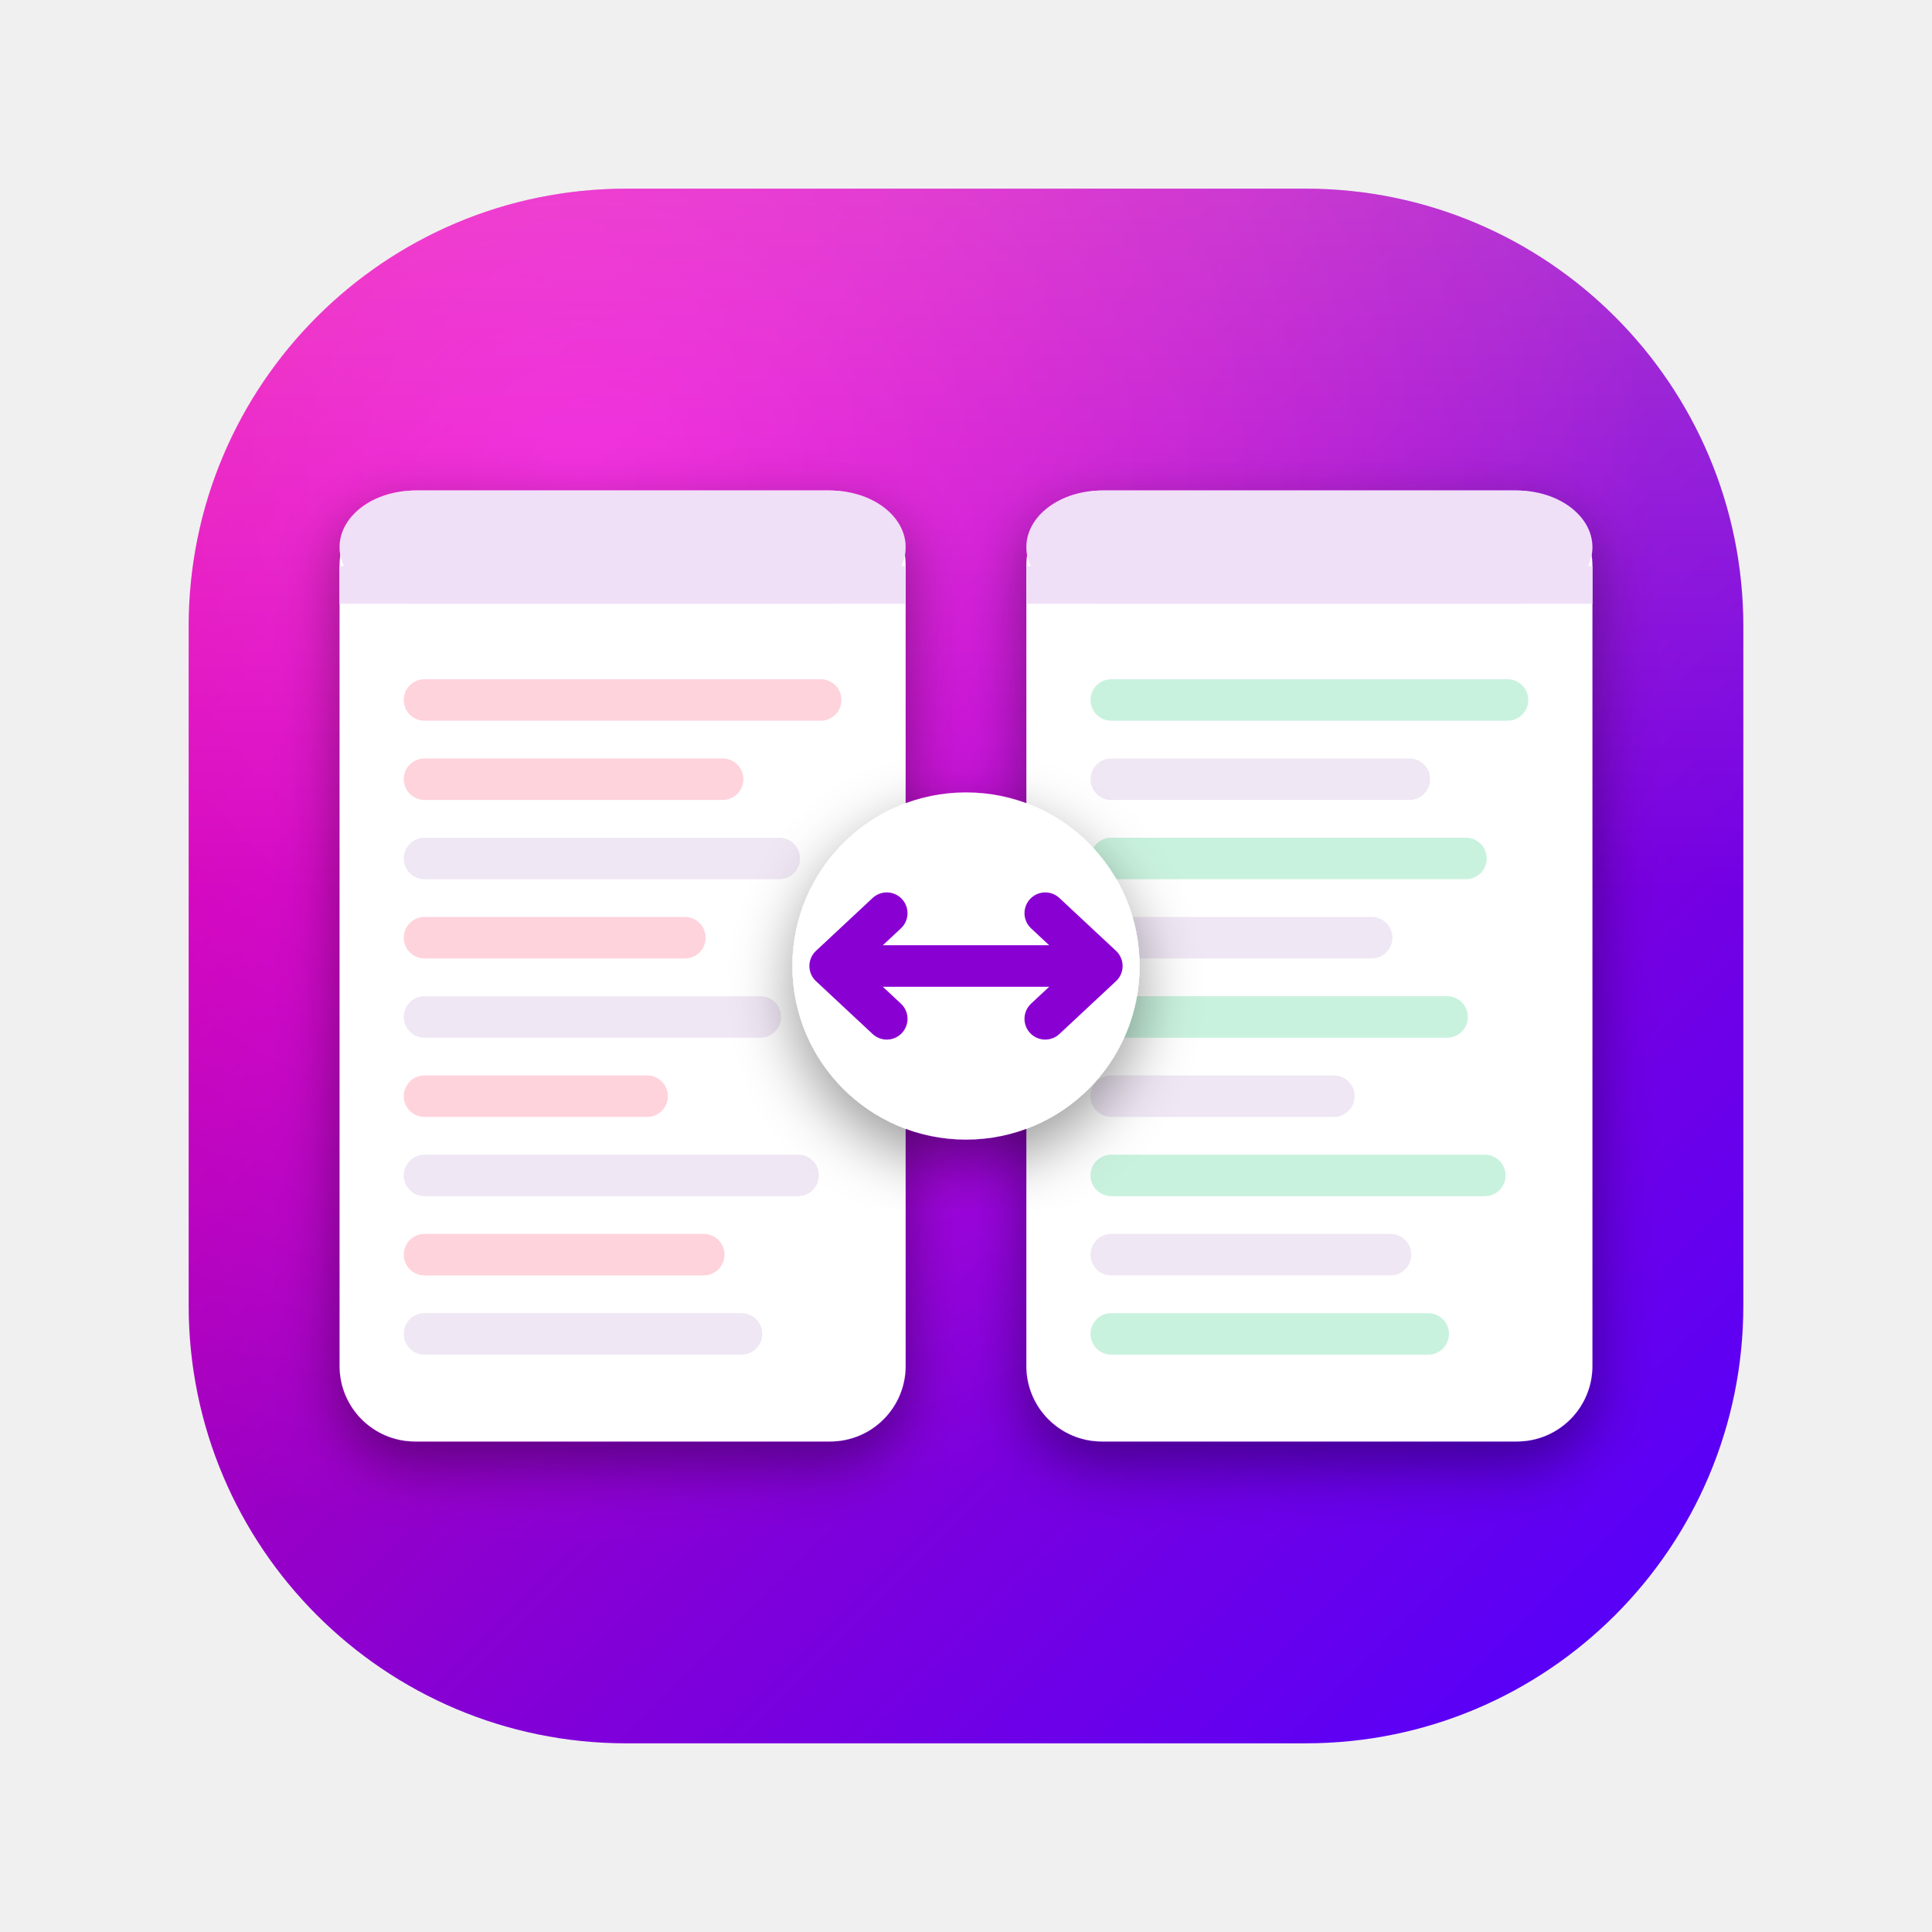
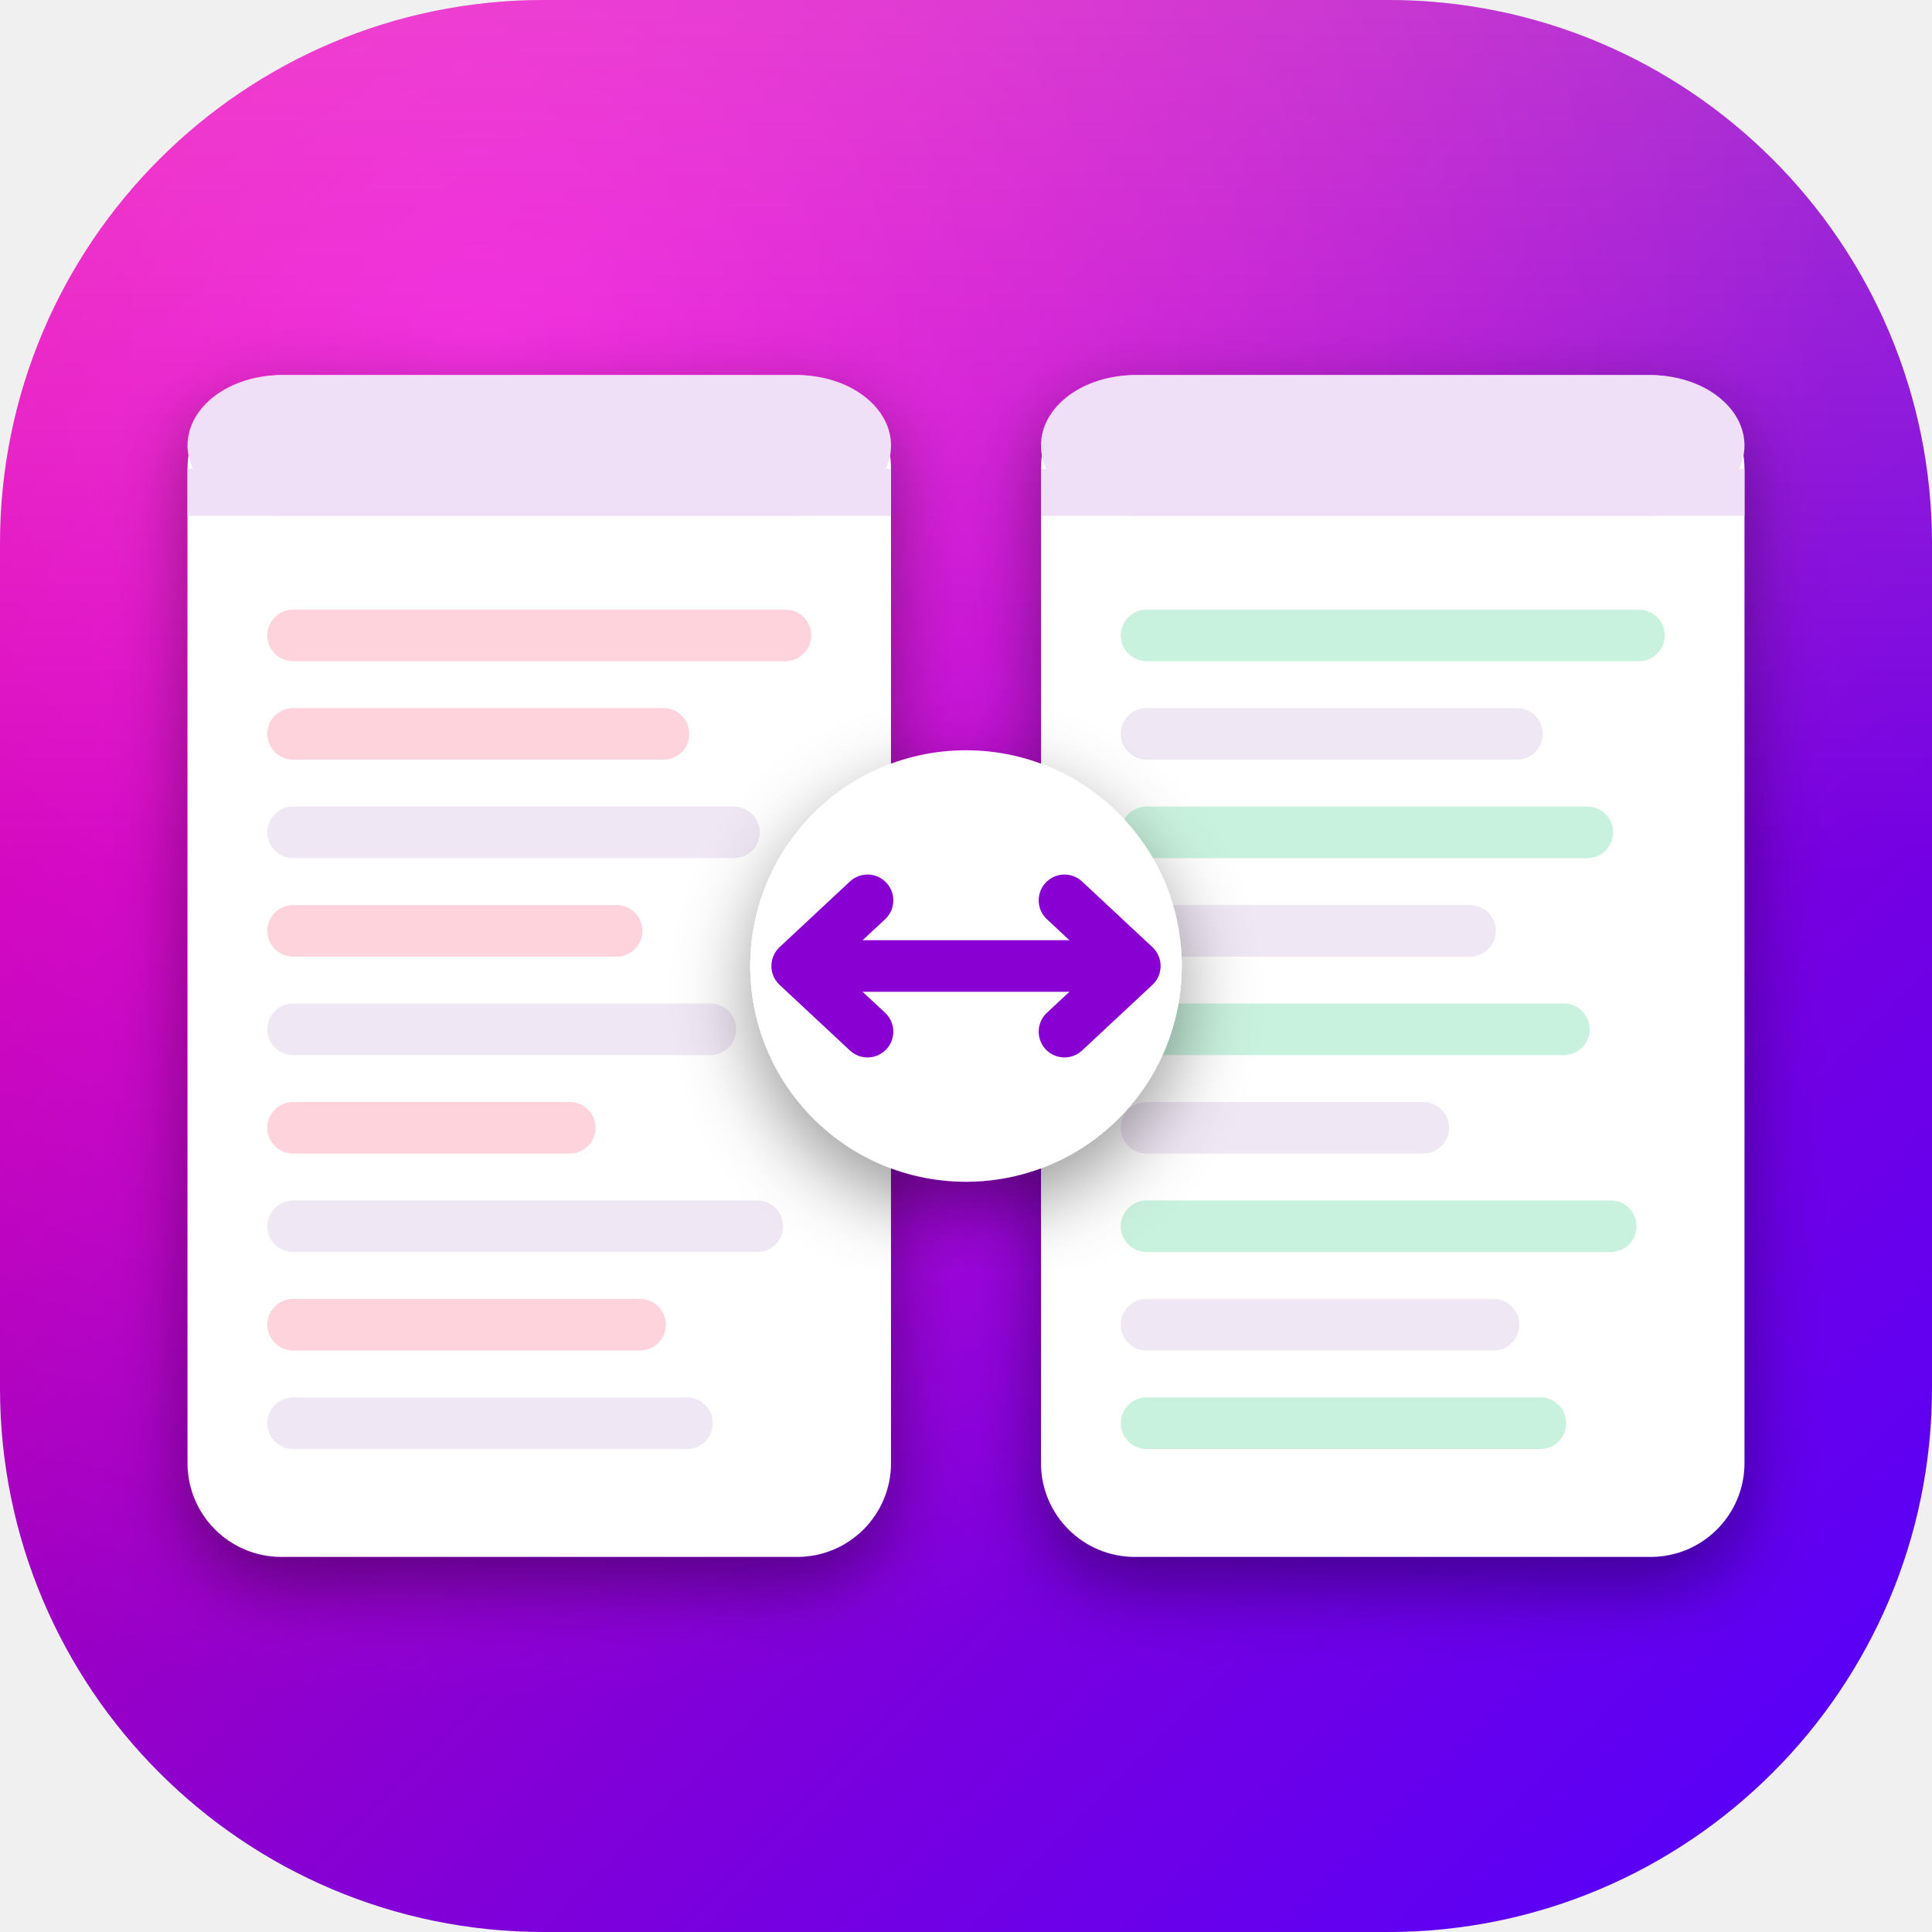
- <svg xmlns="http://www.w3.org/2000/svg" viewBox="0 0 1024 1024">
+ <svg xmlns="http://www.w3.org/2000/svg" viewBox="100 100 824 824">
  <defs>
    <linearGradient id="bg" x1="0" y1="0" x2="1" y2="1">
      <stop offset="0" stop-color="#E00090" />
      <stop offset="0.55" stop-color="#8900D2" />
      <stop offset="1" stop-color="#4F00FF" />
    </linearGradient>
    <radialGradient id="hotspot" cx="0.25" cy="0.18" r="0.7">
      <stop offset="0" stop-color="#FF1ABA" stop-opacity="0.75" />
      <stop offset="1" stop-color="#FF1ABA" stop-opacity="0" />
    </radialGradient>
    <linearGradient id="topShine" x1="0.5" y1="0" x2="0.5" y2="0.45">
      <stop offset="0" stop-color="#FFFFFF" stop-opacity="0.2" />
      <stop offset="1" stop-color="#FFFFFF" stop-opacity="0" />
    </linearGradient>
    <filter id="glyphShadow" x="-20%" y="-20%" width="140%" height="140%">
      <feGaussianBlur in="SourceAlpha" stdDeviation="16" />
      <feOffset dx="0" dy="12" />
      <feComponentTransfer>
        <feFuncA type="linear" slope="0.4" />
      </feComponentTransfer>
      <feMerge>
        <feMergeNode />
        <feMergeNode in="SourceGraphic" />
      </feMerge>
    </filter>
  </defs>
  <rect x="100" y="100" width="824" height="824" rx="232" fill="url(#bg)" />
  <rect x="100" y="100" width="824" height="824" rx="232" fill="url(#hotspot)" style="mix-blend-mode:screen" />
  <rect x="100" y="100" width="824" height="824" rx="232" fill="url(#topShine)" />
  <g filter="url(#glyphShadow)">
    <rect x="180" y="260" width="300" height="504" rx="40" fill="white" />
    <rect x="180" y="260" width="300" height="60" rx="40" fill="#F0E0F7" />
    <rect x="180" y="300" width="300" height="20" fill="#F0E0F7" />
    <rect x="214" y="360" width="232" height="22" rx="11" fill="#FFD3DC" />
    <rect x="214" y="402" width="180" height="22" rx="11" fill="#FFD3DC" />
    <rect x="214" y="444" width="210" height="22" rx="11" fill="#EFE7F4" />
    <rect x="214" y="486" width="160" height="22" rx="11" fill="#FFD3DC" />
    <rect x="214" y="528" width="200" height="22" rx="11" fill="#EFE7F4" />
    <rect x="214" y="570" width="140" height="22" rx="11" fill="#FFD3DC" />
    <rect x="214" y="612" width="220" height="22" rx="11" fill="#EFE7F4" />
    <rect x="214" y="654" width="170" height="22" rx="11" fill="#FFD3DC" />
    <rect x="214" y="696" width="190" height="22" rx="11" fill="#EFE7F4" />
    <rect x="544" y="260" width="300" height="504" rx="40" fill="white" />
    <rect x="544" y="260" width="300" height="60" rx="40" fill="#F0E0F7" />
    <rect x="544" y="300" width="300" height="20" fill="#F0E0F7" />
    <rect x="578" y="360" width="232" height="22" rx="11" fill="#C9F2DE" />
    <rect x="578" y="402" width="180" height="22" rx="11" fill="#EFE7F4" />
    <rect x="578" y="444" width="210" height="22" rx="11" fill="#C9F2DE" />
    <rect x="578" y="486" width="160" height="22" rx="11" fill="#EFE7F4" />
    <rect x="578" y="528" width="200" height="22" rx="11" fill="#C9F2DE" />
    <rect x="578" y="570" width="140" height="22" rx="11" fill="#EFE7F4" />
    <rect x="578" y="612" width="220" height="22" rx="11" fill="#C9F2DE" />
    <rect x="578" y="654" width="170" height="22" rx="11" fill="#EFE7F4" />
    <rect x="578" y="696" width="190" height="22" rx="11" fill="#C9F2DE" />
  </g>
  <g filter="url(#glyphShadow)">
    <circle cx="512" cy="512" r="92" fill="#FFFFFF" />
    <path d="M 470 484 l-30 28 30 28 M 554 484 l30 28 -30 28" stroke="#8900D2" stroke-width="22" stroke-linecap="round" stroke-linejoin="round" fill="none" />
    <line x1="446" y1="512" x2="578" y2="512" stroke="#8900D2" stroke-width="22" stroke-linecap="round" />
  </g>
</svg>
